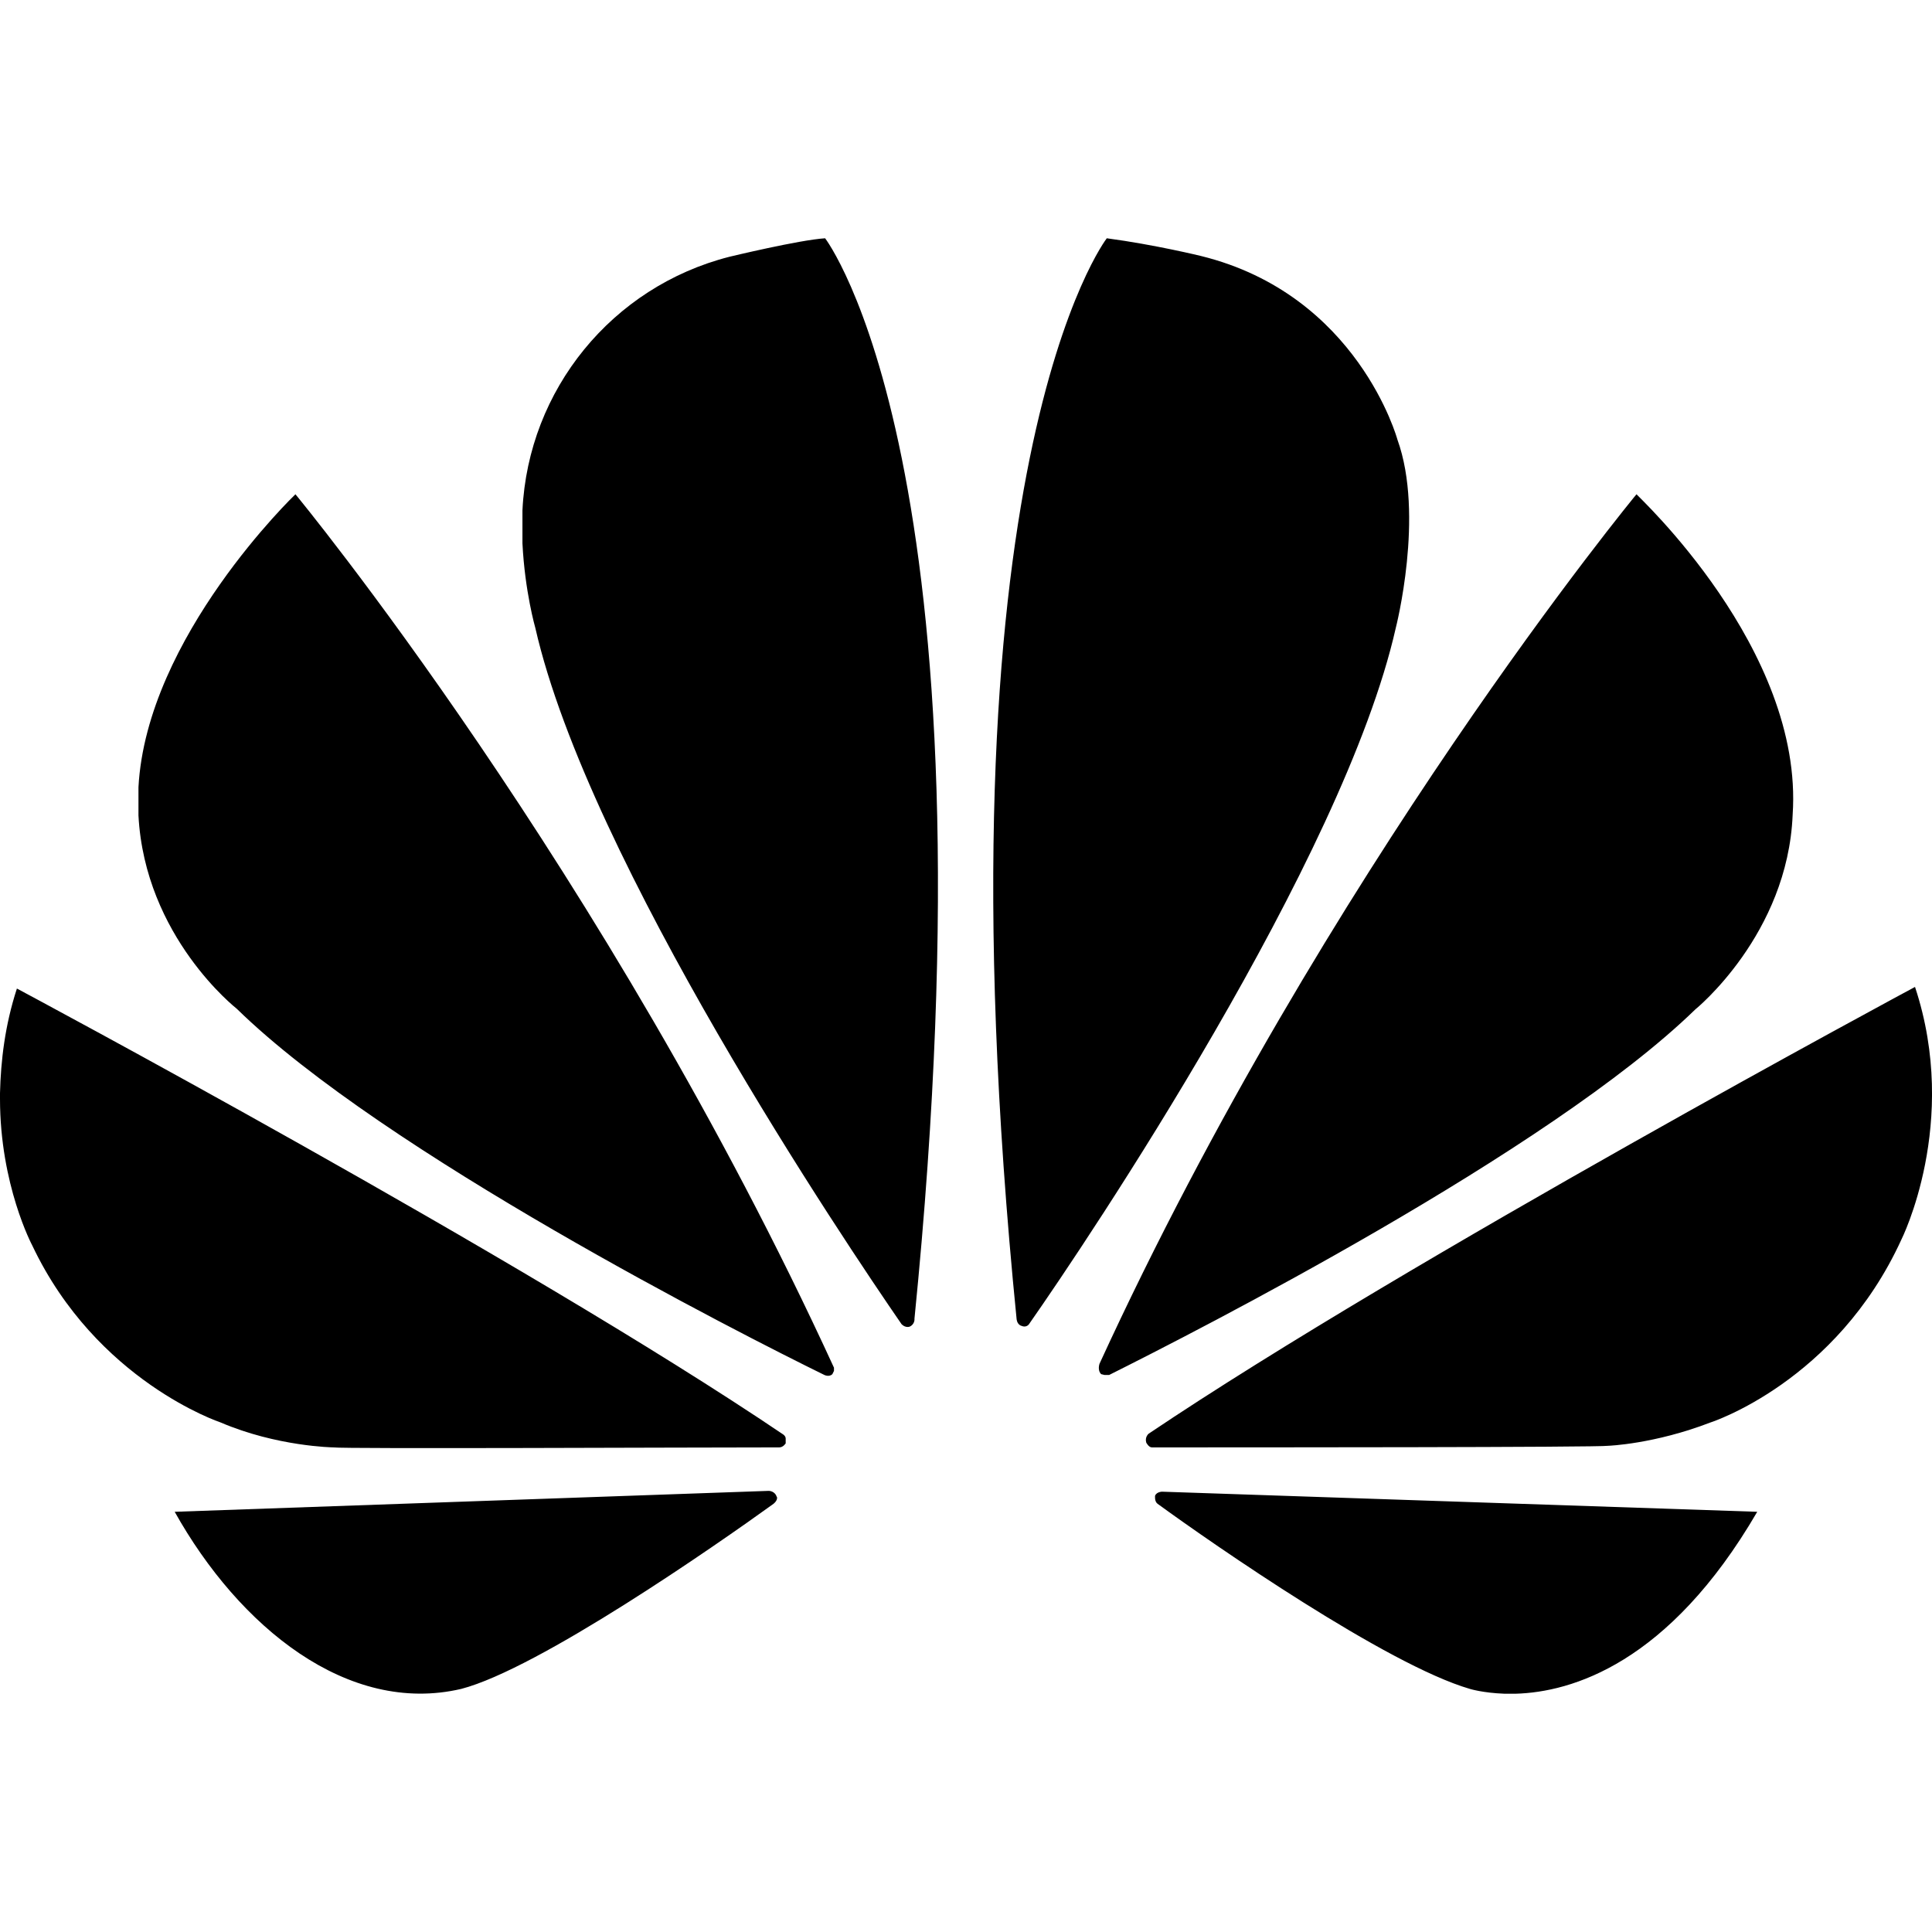
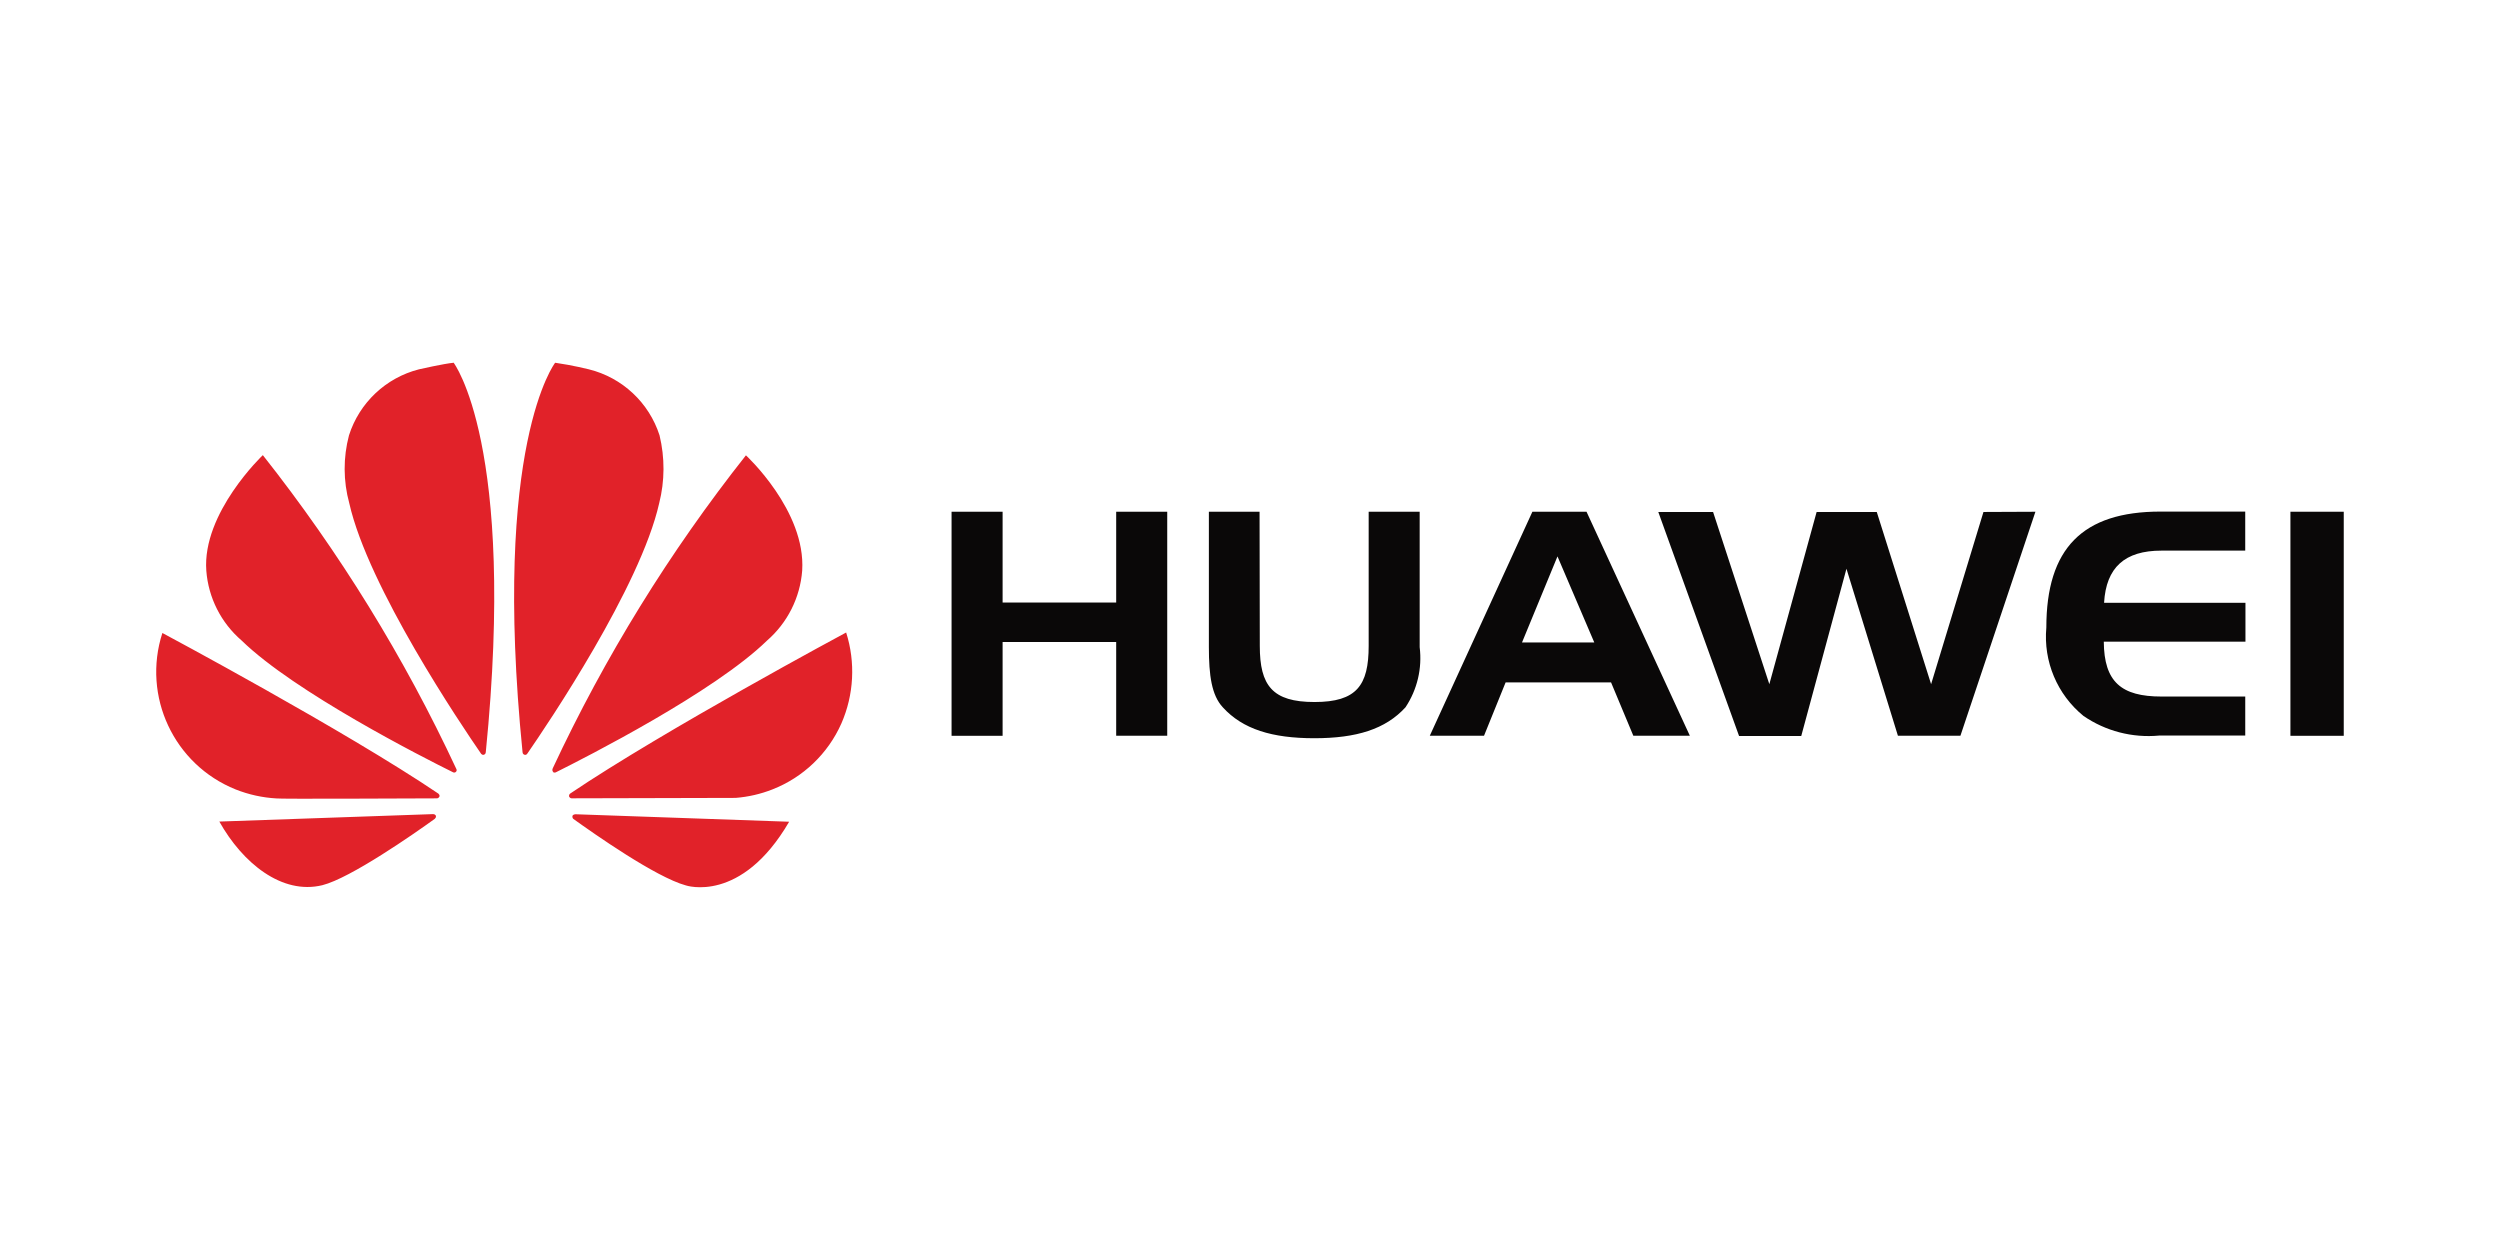
- <svg xmlns="http://www.w3.org/2000/svg" role="img" viewBox="0 0 24 24">
-   <path d="M3.67 6.14S1.82 7.91 1.72 9.78v.35c.08 1.51 1.22 2.4 1.22 2.4 1.83 1.79 6.26 4.04 7.3 4.55 0 0 .06.03.1-.01l.02-.04v-.04C7.52 10.8 3.67 6.14 3.67 6.14zM9.65 18.6c-.02-.08-.1-.08-.1-.08l-7.38.26c.8 1.43 2.15 2.53 3.56 2.2.96-.25 3.16-1.78 3.88-2.3.06-.05.04-.09.04-.09zm.08-.78C6.49 15.63.21 12.28.21 12.28c-.15.46-.2.9-.21 1.3v.07c0 1.07.4 1.82.4 1.82.8 1.69 2.34 2.2 2.34 2.2.7.3 1.4.31 1.4.31.12.02 4.4 0 5.54 0 .05 0 .08-.05.08-.05v-.06c0-.03-.03-.05-.03-.05zM9.06 3.19a3.42 3.42 0 00-2.57 3.15v.41c.03.6.16 1.05.16 1.05.66 2.9 3.86 7.65 4.55 8.65.05.05.1.03.1.03a.1.1 0 00.06-.1c1.06-10.6-1.11-13.42-1.11-13.42-.32.02-1.19.23-1.19.23zm8.299 2.27s-.49-1.8-2.44-2.28c0 0-.57-.14-1.17-.22 0 0-2.18 2.81-1.12 13.43.01.07.06.08.06.08.07.03.1-.03.1-.03.72-1.03 3.9-5.76 4.55-8.64 0 0 .36-1.4.02-2.34zm-2.92 13.07s-.07 0-.09.05c0 0-.01.07.03.1.7.51 2.85 2 3.88 2.3 0 0 .16.05.43.06h.14c.69-.02 1.9-.37 3-2.26l-7.4-.25zm7.83-8.41c.14-2.06-1.94-3.97-1.94-3.98 0 0-3.85 4.66-6.67 10.8 0 0-.03.08.02.13l.04.01h.06c1.06-.53 5.46-2.77 7.28-4.54 0 0 1.15-.93 1.21-2.42zm1.52 2.14s-6.28 3.37-9.52 5.55c0 0-.05.04-.03.11 0 0 .03.06.07.06 1.16 0 5.56 0 5.67-.02 0 0 .57-.02 1.27-.29 0 0 1.56-.5 2.37-2.27 0 0 .73-1.45.17-3.14z" />
+ <svg xmlns="http://www.w3.org/2000/svg" width="120" height="60">
+   <path d="M48.125 35.317h-2.45V24.564h2.45v4.357h5.452v-4.357h2.45v10.752h-2.45v-4.5h-5.452zm12.345-4.314c0 1.902.6 2.694 2.626 2.694s2.6-.8 2.6-2.694v-6.44h2.448v6.5c.126 1.013-.115 2.037-.68 2.887-.96 1.052-2.353 1.485-4.378 1.485s-3.436-.433-4.392-1.485c-.536-.578-.668-1.525-.668-2.887v-6.5h2.433zm15.683-6.44l4.96 10.753H78.4l-1.07-2.562h-5.06l-1.037 2.562H68.63l4.925-10.753zm-3.097 6.276h3.47l-1.767-4.132zM97.7 24.564l-3.6 10.752h-3L88.63 27.3l-2.17 8.027h-2.985l-3.877-10.752h2.63l2.7 8.266 2.27-8.266h2.887l2.608 8.266 2.513-8.266zm3.305 4.372h6.777V30.8h-6.8c.013 1.932.84 2.634 2.77 2.634h4.02v1.873h-4.134c-1.284.12-2.57-.213-3.632-.943a4.9 4.9 0 0 1-1.782-4.238c0-3.8 1.735-5.57 5.48-5.57h4.067v1.874h-4.02c-1.764-.001-2.655.806-2.755 2.498m8.944-4.364h2.56v10.753h-2.56z" fill="#0a0808" />
+   <path d="M21.883 37.048c.036-.03.047-.08.028-.123a76.28 76.28 0 0 0-9.295-15.078s-2.92 2.77-2.713 5.55a4.91 4.91 0 0 0 1.693 3.346c2.547 2.483 8.715 5.617 10.15 6.326.045.025.102.016.138-.02m-.954 2.124a.14.14 0 0 0-.132-.094v-.002l-10.27.358c1.113 1.986 3 3.528 4.943 3.055 1.348-.337 4.404-2.468 5.4-3.187V39.3c.077-.07.05-.126.05-.126m.164-.924c.05-.08-.04-.15-.04-.15l.001-.004c-4.5-3.04-13.252-7.713-13.252-7.713a6.08 6.08 0 0 0 3.517 7.51 6.28 6.28 0 0 0 1.964.432c.154.03 6.108.003 7.702-.004.045-.005.085-.032.106-.072m.684-20.836c-.448.04-1.654.314-1.654.314-1.593.406-2.863 1.605-3.362 3.17a6.28 6.28 0 0 0 .014 3.257c.907 4.026 5.374 10.644 6.332 12.032.068.068.124.043.124.043.058-.014.098-.068.095-.128h.002c1.476-14.773-1.55-18.7-1.55-18.7m3.397 18.824c.056.023.12-.001.148-.055h.001c.986-1.426 5.425-8.007 6.327-12.016.27-1.068.276-2.186.017-3.257a4.77 4.77 0 0 0-3.394-3.17s-.785-.198-1.617-.315c0 0-3.044 3.918-1.564 18.7h.002c.001.05.032.095.08.112m2.43 2.864s-.1.012-.116.078c-.012.05.003.104.04.14.98.705 3.96 2.8 5.4 3.193 0 0 2.655.904 4.96-3.056l-10.282-.36zm13.02-8.728s-8.73 4.684-13.245 7.73a.14.14 0 0 0-.051.15s.043.077.106.077v.002l7.886-.02a6.14 6.14 0 0 0 1.768-.408c1.475-.578 2.662-1.714 3.306-3.162a6.21 6.21 0 0 0 .23-4.37m-14.07 6.7c.04.03.095.034.14.01 1.47-.734 7.593-3.847 10.128-6.317a4.95 4.95 0 0 0 1.692-3.361c.185-2.875-2.7-5.535-2.7-5.535a76.21 76.21 0 0 0-9.28 15.038h.003c-.027.055-.016.12.028.164" fill="#e12229" />
</svg>
